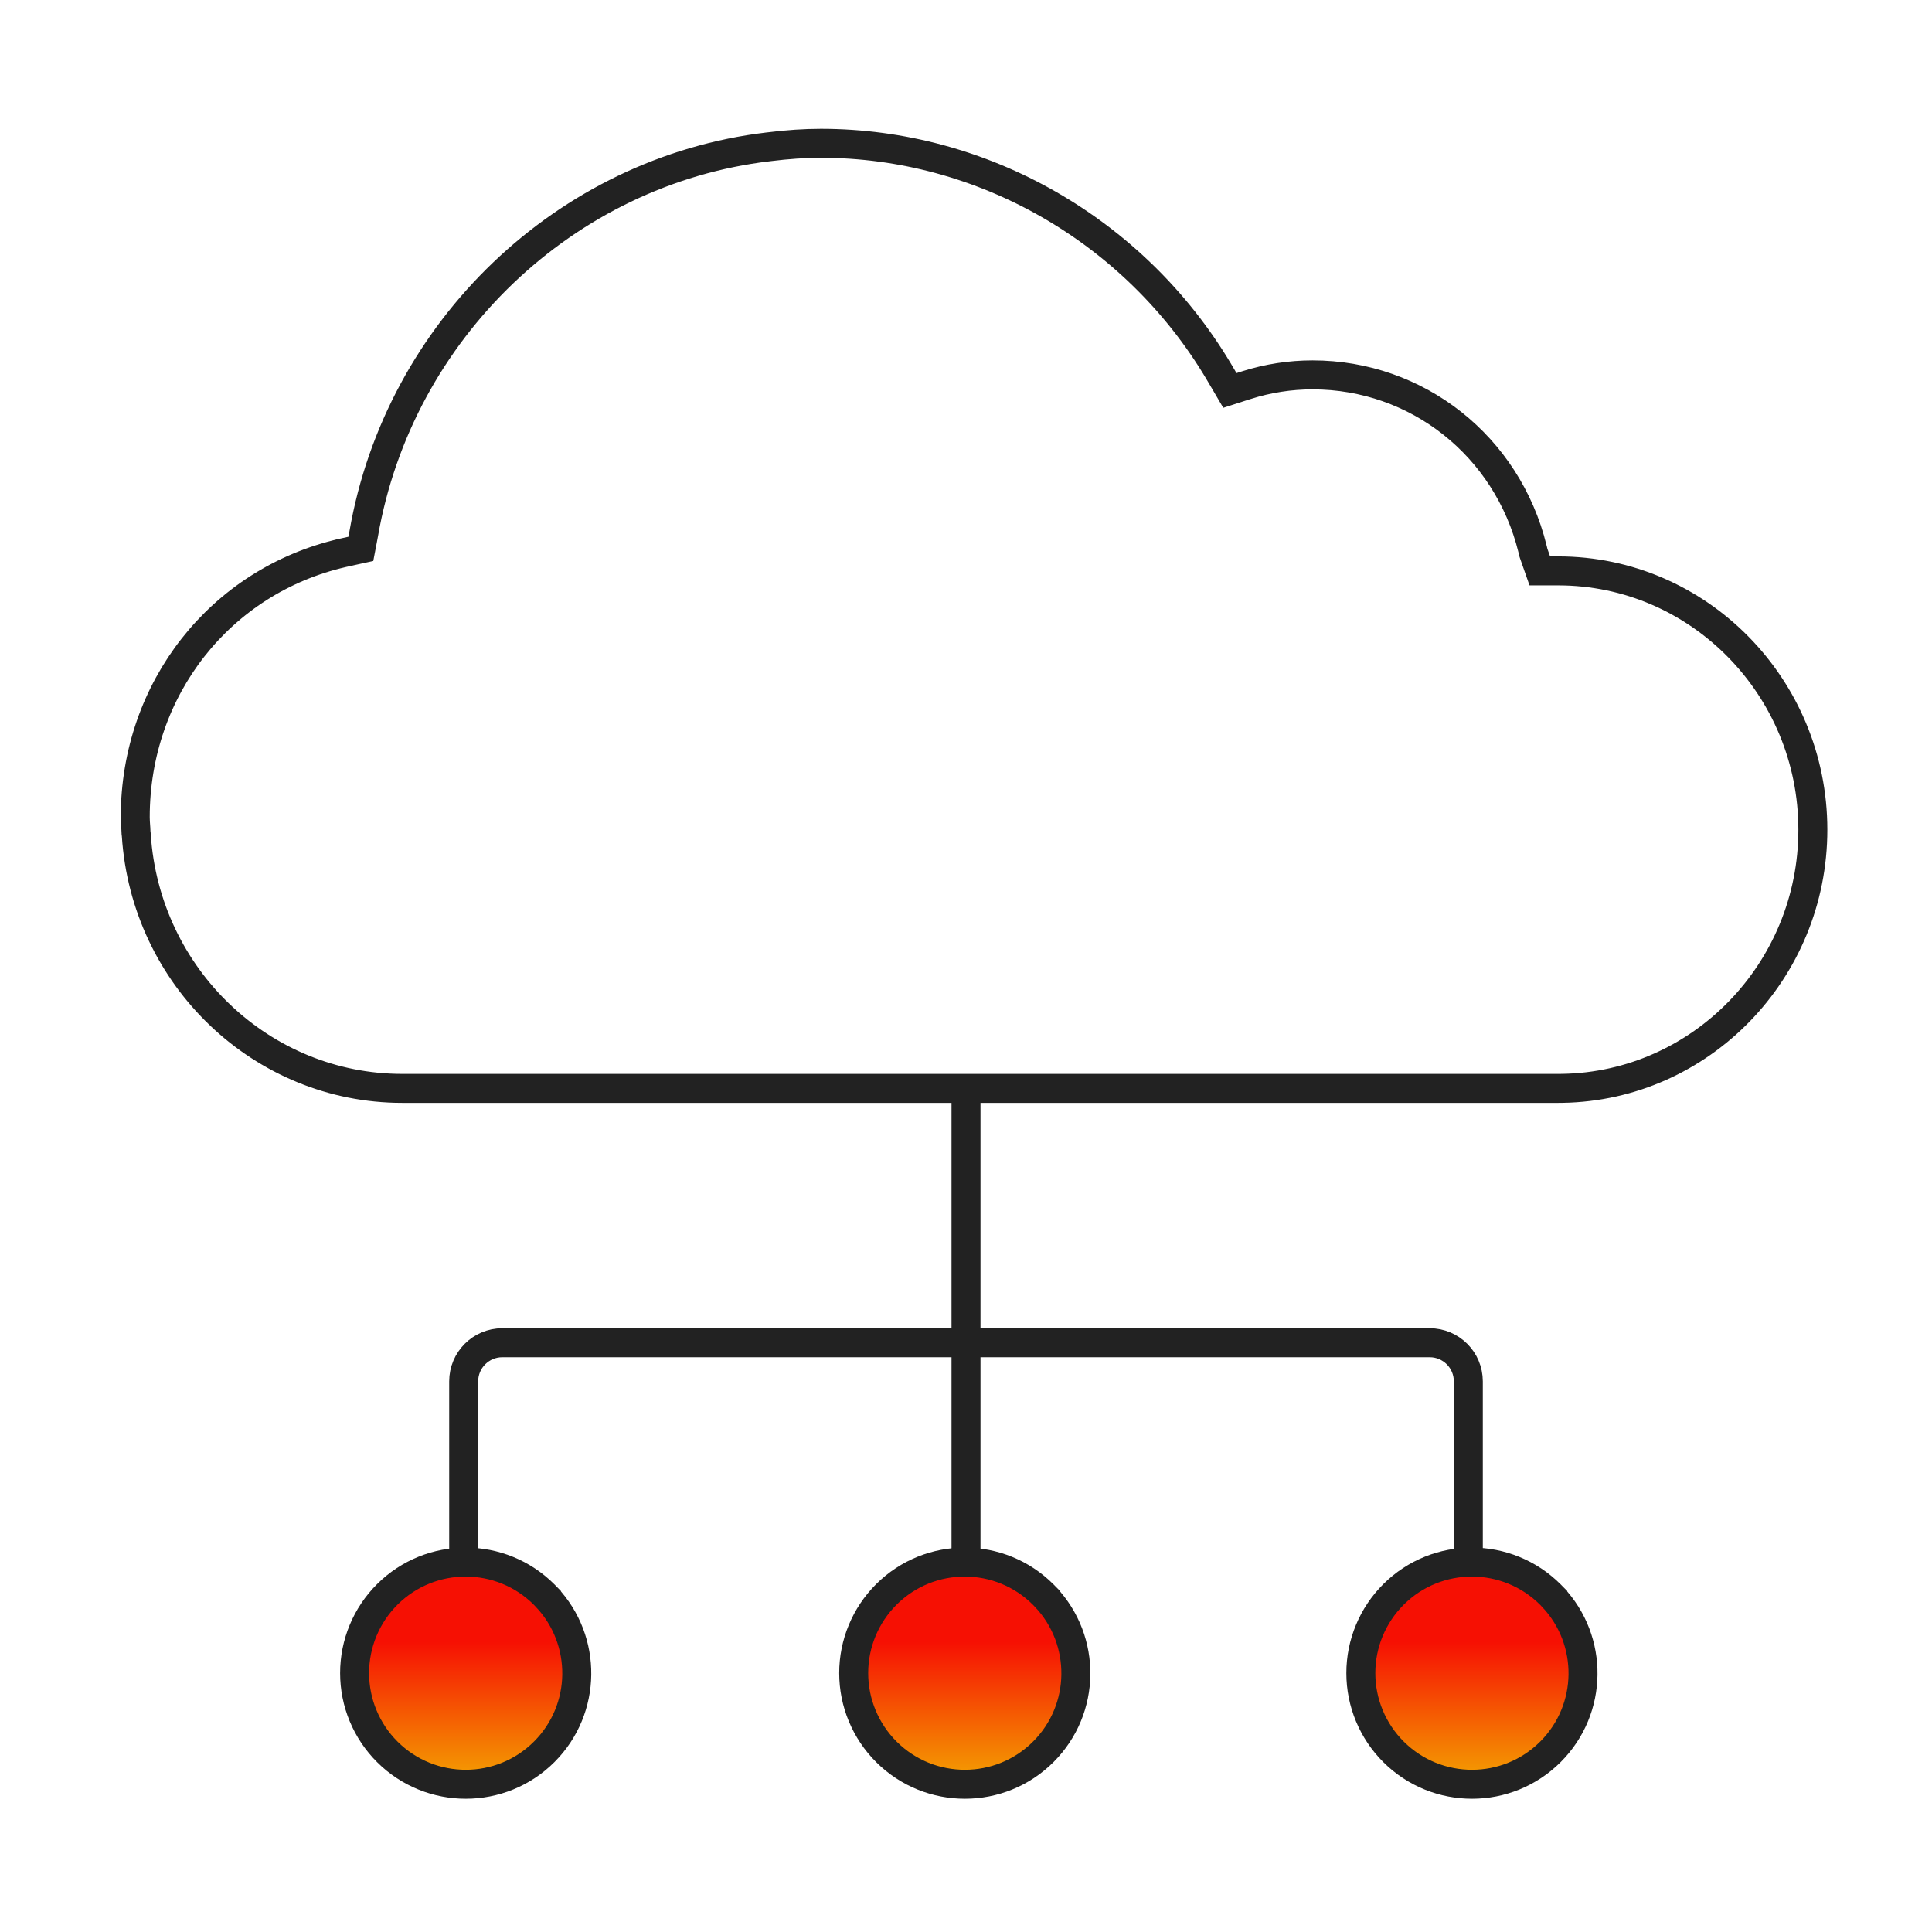
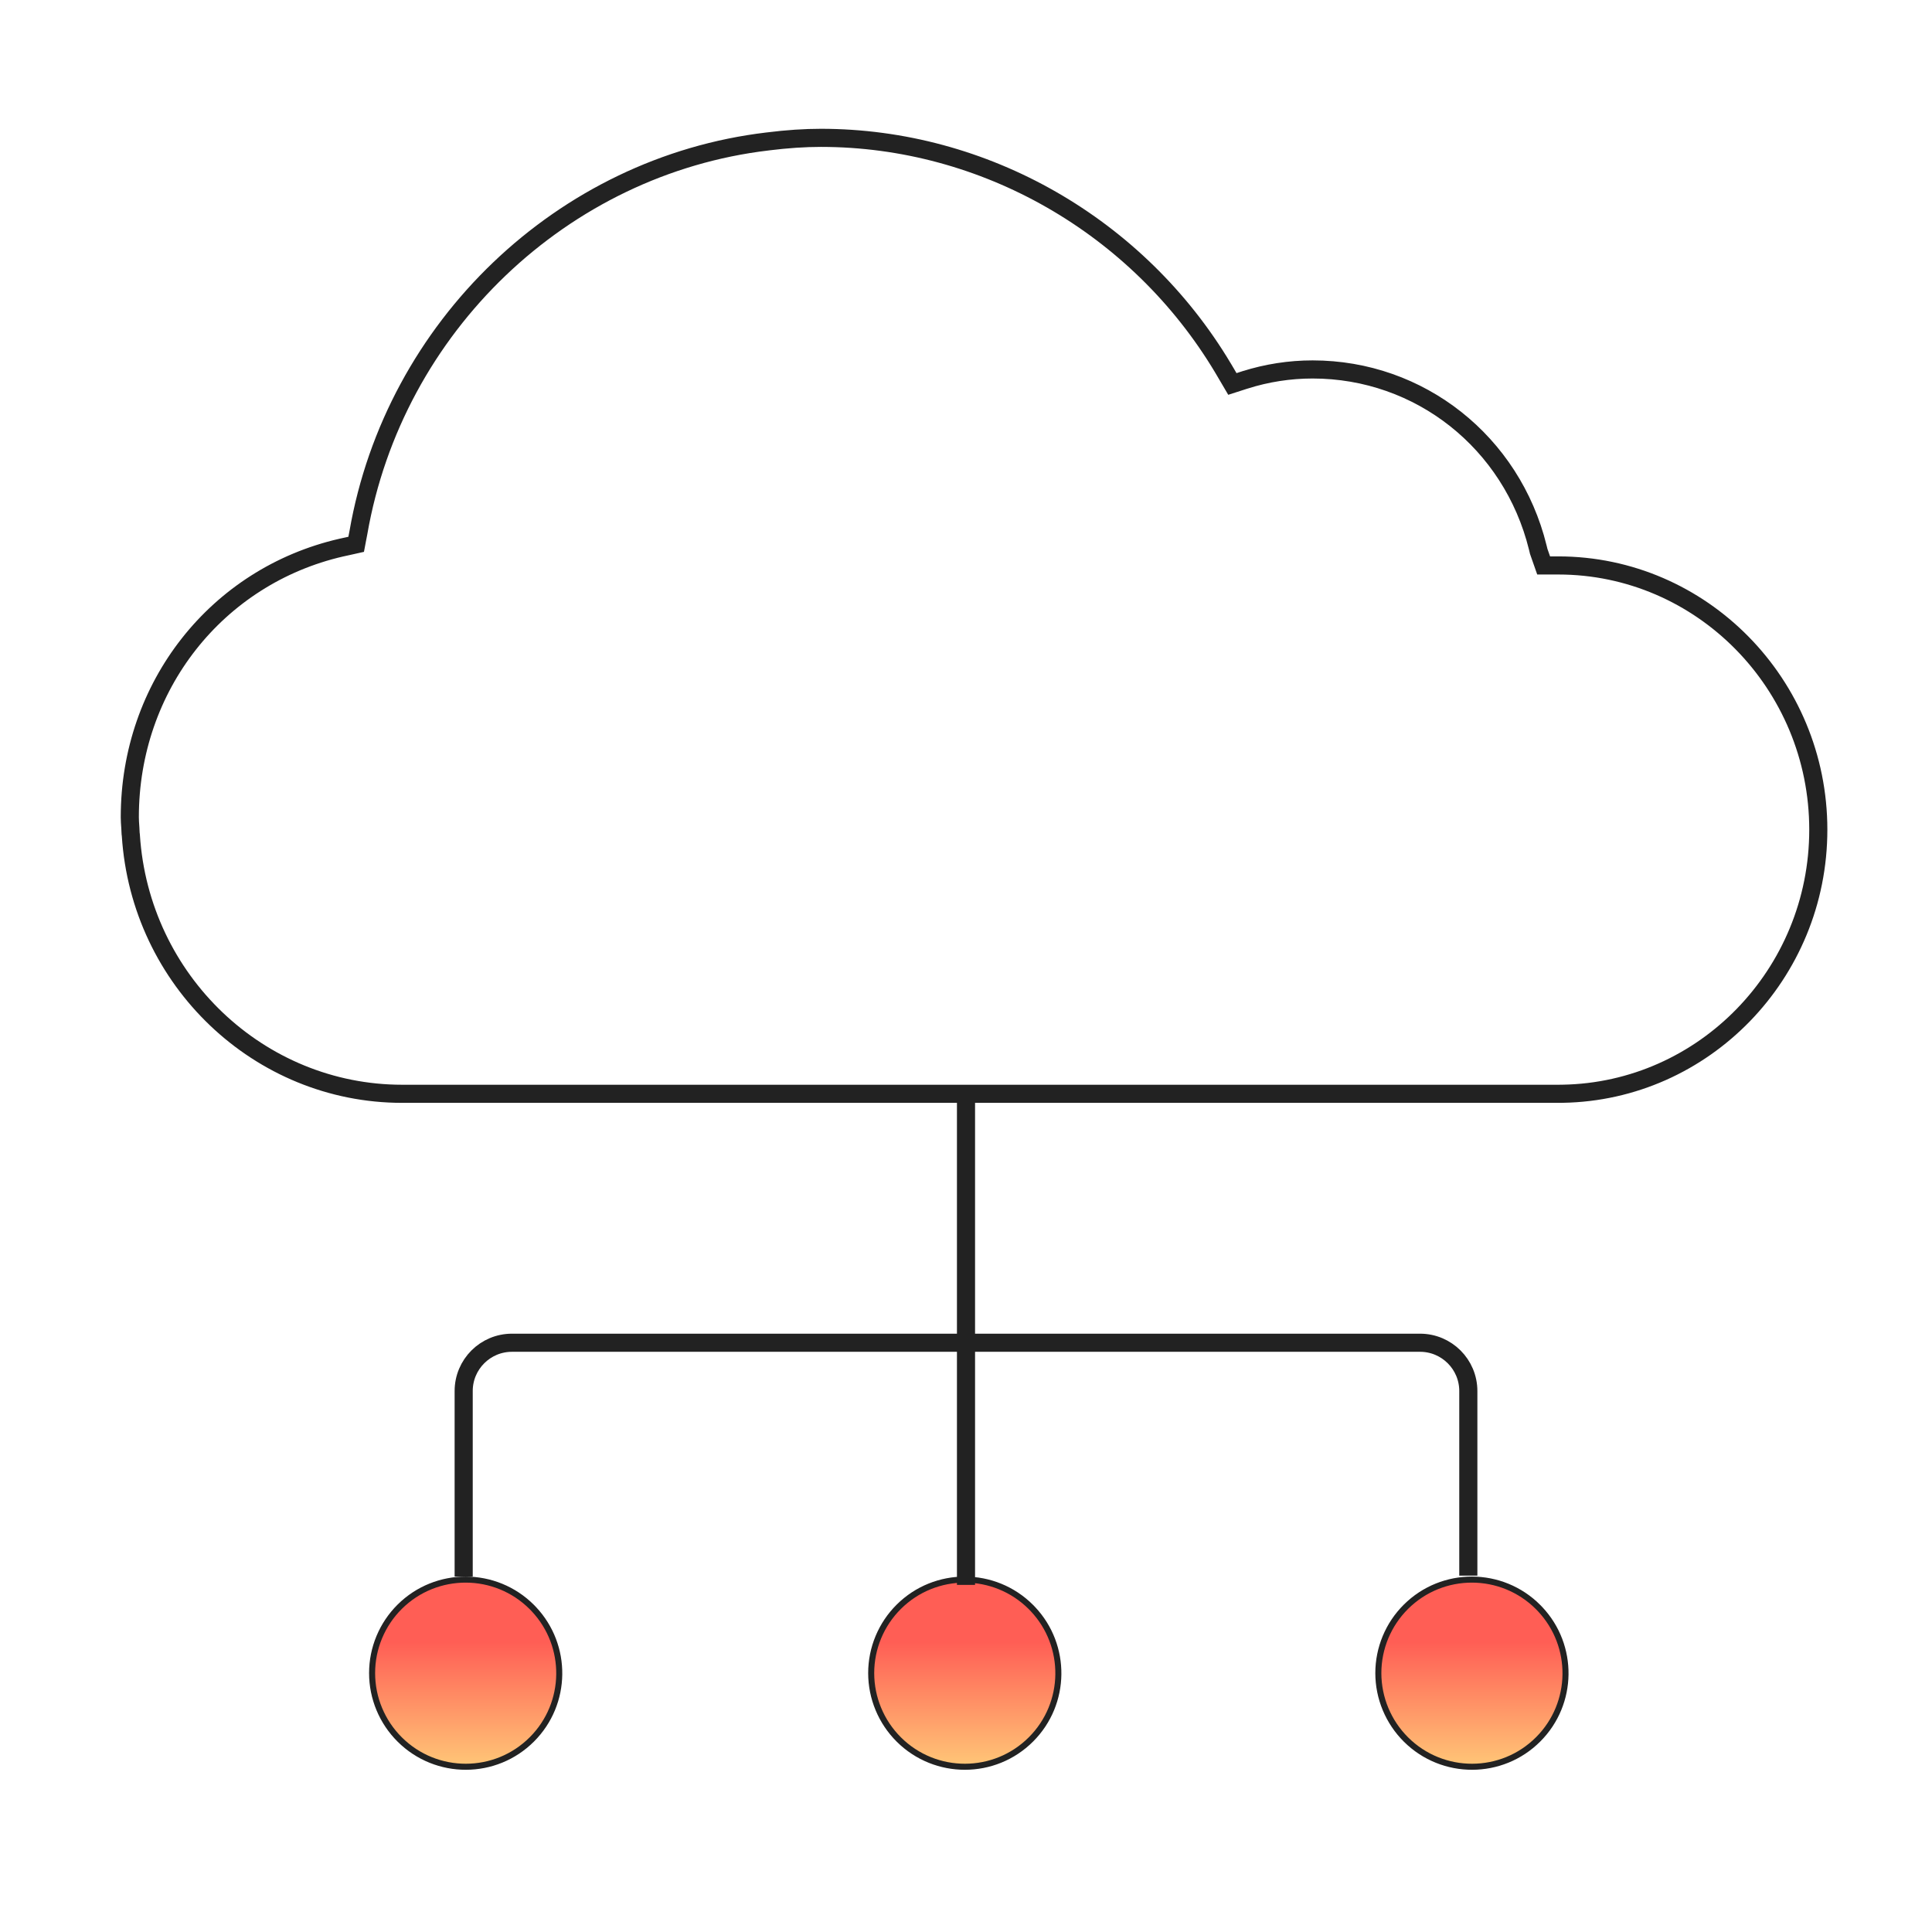
- <svg xmlns="http://www.w3.org/2000/svg" width="100" height="100" viewBox="0 0 100 100" fill="none">
-   <path d="M80.263 82.551L80.263 82.551L80.255 82.543C78.015 80.298 74.381 80.289 72.132 82.523C71.047 83.602 70.436 85.07 70.437 86.601C70.437 88.132 71.049 89.601 72.135 90.681C74.385 92.916 78.019 92.91 80.258 90.667C82.459 88.461 82.495 84.914 80.369 82.661L80.369 82.66L80.362 82.653L80.263 82.551ZM54.013 82.551L54.013 82.551L54.005 82.543C51.765 80.298 48.131 80.289 45.882 82.523C44.797 83.602 44.186 85.07 44.187 86.601C44.187 88.132 44.799 89.601 45.885 90.681C48.135 92.916 51.769 92.91 54.008 90.667C56.209 88.461 56.245 84.914 54.119 82.661L54.119 82.66L54.112 82.653L54.013 82.551ZM28.18 82.551L28.18 82.551L28.172 82.543C25.932 80.298 22.298 80.289 20.049 82.523C18.963 83.602 18.353 85.07 18.354 86.601C18.354 88.132 18.965 89.601 20.052 90.681C22.302 92.916 25.936 92.91 28.175 90.667C30.376 88.461 30.412 84.914 28.286 82.661L28.286 82.66L28.279 82.653L28.18 82.551Z" fill="url(#paint0_linear_333_2158)" stroke="#222222" stroke-width="1.5" />
-   <path d="M63.355 19.692L63.659 20.21L64.231 20.026L64.516 19.935C64.516 19.934 64.517 19.934 64.517 19.934C65.631 19.582 66.78 19.404 67.94 19.404C73.356 19.404 78.008 23.084 79.322 28.405C79.322 28.406 79.322 28.406 79.322 28.407L79.362 28.574L79.371 28.61L79.383 28.646L79.523 29.047L79.699 29.549H80.231H80.655C87.909 29.549 93.833 35.548 93.833 42.946C93.833 50.263 88.029 56.212 80.876 56.332C80.875 56.332 80.874 56.332 80.873 56.332L80.655 56.334H80.653H51.219C50 56.332 50 56.332 48.716 56.334H20.818C13.567 56.334 7.525 50.588 7.054 43.218L7.052 43.188L7.047 43.158L7.042 43.125L7.041 43.106L7.029 42.859L7.028 42.85L7.028 42.841C7.027 42.825 7.025 42.809 7.024 42.792C7.012 42.623 7 42.458 7 42.292C7 35.655 11.407 30.073 17.728 28.619C17.729 28.619 17.73 28.619 17.731 28.618L17.927 28.575L17.928 28.574L18.194 28.515L18.677 28.409L18.77 27.923L18.825 27.632L18.825 27.632L18.827 27.621C20.658 17.076 29.272 8.844 39.757 7.602L39.76 7.601C40.795 7.473 41.663 7.417 42.492 7.417C50.853 7.417 58.712 11.919 63.061 19.193C63.061 19.194 63.061 19.194 63.062 19.195L63.194 19.418L63.194 19.419L63.355 19.692Z" stroke="#222222" stroke-width="1.5" />
-   <path d="M50 56V80.5" stroke="#222222" stroke-width="1.5" />
-   <path d="M24 80.903V71.5C24 70.395 24.895 69.5 26 69.5H74C75.105 69.5 76 70.395 76 71.5V80.857" stroke="#222222" stroke-width="1.5" />
+ <svg xmlns="http://www.w3.org/2000/svg" width="80" height="80" viewBox="0 0 80 80" fill="none">
+   <path d="M58.217 66.533C59.731 65.028 62.18 65.033 63.691 66.546C63.691 66.546 63.691 66.547 63.691 66.547L63.768 66.626C63.768 66.626 63.768 66.626 63.769 66.627C65.201 68.145 65.176 70.536 63.694 72.021C62.185 73.533 59.736 73.537 58.219 72.03C57.487 71.302 57.075 70.312 57.074 69.28C57.074 68.249 57.485 67.26 58.217 66.533ZM37.217 66.533C38.731 65.028 41.18 65.033 42.691 66.546C42.691 66.546 42.691 66.547 42.691 66.547L42.768 66.626C42.768 66.626 42.768 66.626 42.769 66.627C44.201 68.145 44.176 70.536 42.694 72.021C41.185 73.533 38.736 73.537 37.219 72.03C36.487 71.302 36.075 70.312 36.074 69.28C36.074 68.249 36.485 67.26 37.217 66.533ZM16.55 66.533C18.065 65.028 20.513 65.033 22.024 66.546L22.102 66.627C23.534 68.145 23.509 70.536 22.027 72.021C20.518 73.533 18.069 73.537 16.553 72.03C15.82 71.302 15.408 70.312 15.408 69.28C15.407 68.249 15.819 67.26 16.55 66.533Z" fill="url(#paint0_linear_1421_1825)" stroke="#222222" stroke-width="0.25" />
+   <path d="M50.878 15.64L51.03 15.899L51.316 15.807L51.545 15.733C51.545 15.733 51.545 15.733 51.546 15.733C52.459 15.444 53.401 15.298 54.352 15.298C58.79 15.298 62.601 18.315 63.676 22.67C63.676 22.671 63.676 22.671 63.676 22.671L63.709 22.806L63.713 22.825L63.719 22.843L63.831 23.163L63.919 23.414H64.185H64.524C70.454 23.414 75.292 28.318 75.292 34.356C75.292 40.331 70.552 45.193 64.704 45.29C64.703 45.29 64.703 45.29 64.702 45.29L64.524 45.292H64.523H40.975C40 45.29 40 45.29 38.973 45.292H16.654C10.732 45.292 5.803 40.6 5.418 34.589L5.417 34.574L5.415 34.559L5.41 34.526L5.408 34.5L5.398 34.298L5.398 34.298L5.398 34.289C5.397 34.276 5.396 34.263 5.395 34.249C5.385 34.115 5.375 33.975 5.375 33.834C5.375 28.421 8.971 23.862 14.133 22.675C14.133 22.675 14.134 22.675 14.134 22.675L14.293 22.64L14.294 22.64L14.507 22.593L14.748 22.539L14.794 22.296L14.839 22.063L14.839 22.063L14.84 22.058C16.321 13.525 23.291 6.863 31.779 5.858L31.781 5.857C32.616 5.754 33.32 5.708 33.994 5.708C40.763 5.708 47.123 9.353 50.642 15.239C50.642 15.239 50.642 15.24 50.642 15.24L50.749 15.42L50.749 15.421L50.878 15.64Z" stroke="#222222" stroke-width="0.75" />
+   <path d="M40 45.333V65.627" stroke="#222222" stroke-width="0.75" />
+   <path d="M19.2 65.282V57.6C19.2 56.495 20.095 55.6 21.2 55.6H58.8C59.904 55.6 60.8 56.495 60.8 57.6V65.244" stroke="#222222" stroke-width="0.75" />
  <defs>
-     <linearGradient id="paint0_linear_333_2158" x1="50.145" y1="81.603" x2="50.145" y2="91.603" gradientUnits="userSpaceOnUse">
-       <stop offset="0.339" stop-color="#F61003" />
-       <stop offset="1" stop-color="#F49402" />
+     <linearGradient id="paint0_linear_1421_1825" x1="40.116" y1="65.283" x2="40.116" y2="73.283" gradientUnits="userSpaceOnUse">
+       <stop offset="0.339" stop-color="#FF5E55" />
+       <stop offset="1" stop-color="#FFC978" />
    </linearGradient>
  </defs>
</svg>
